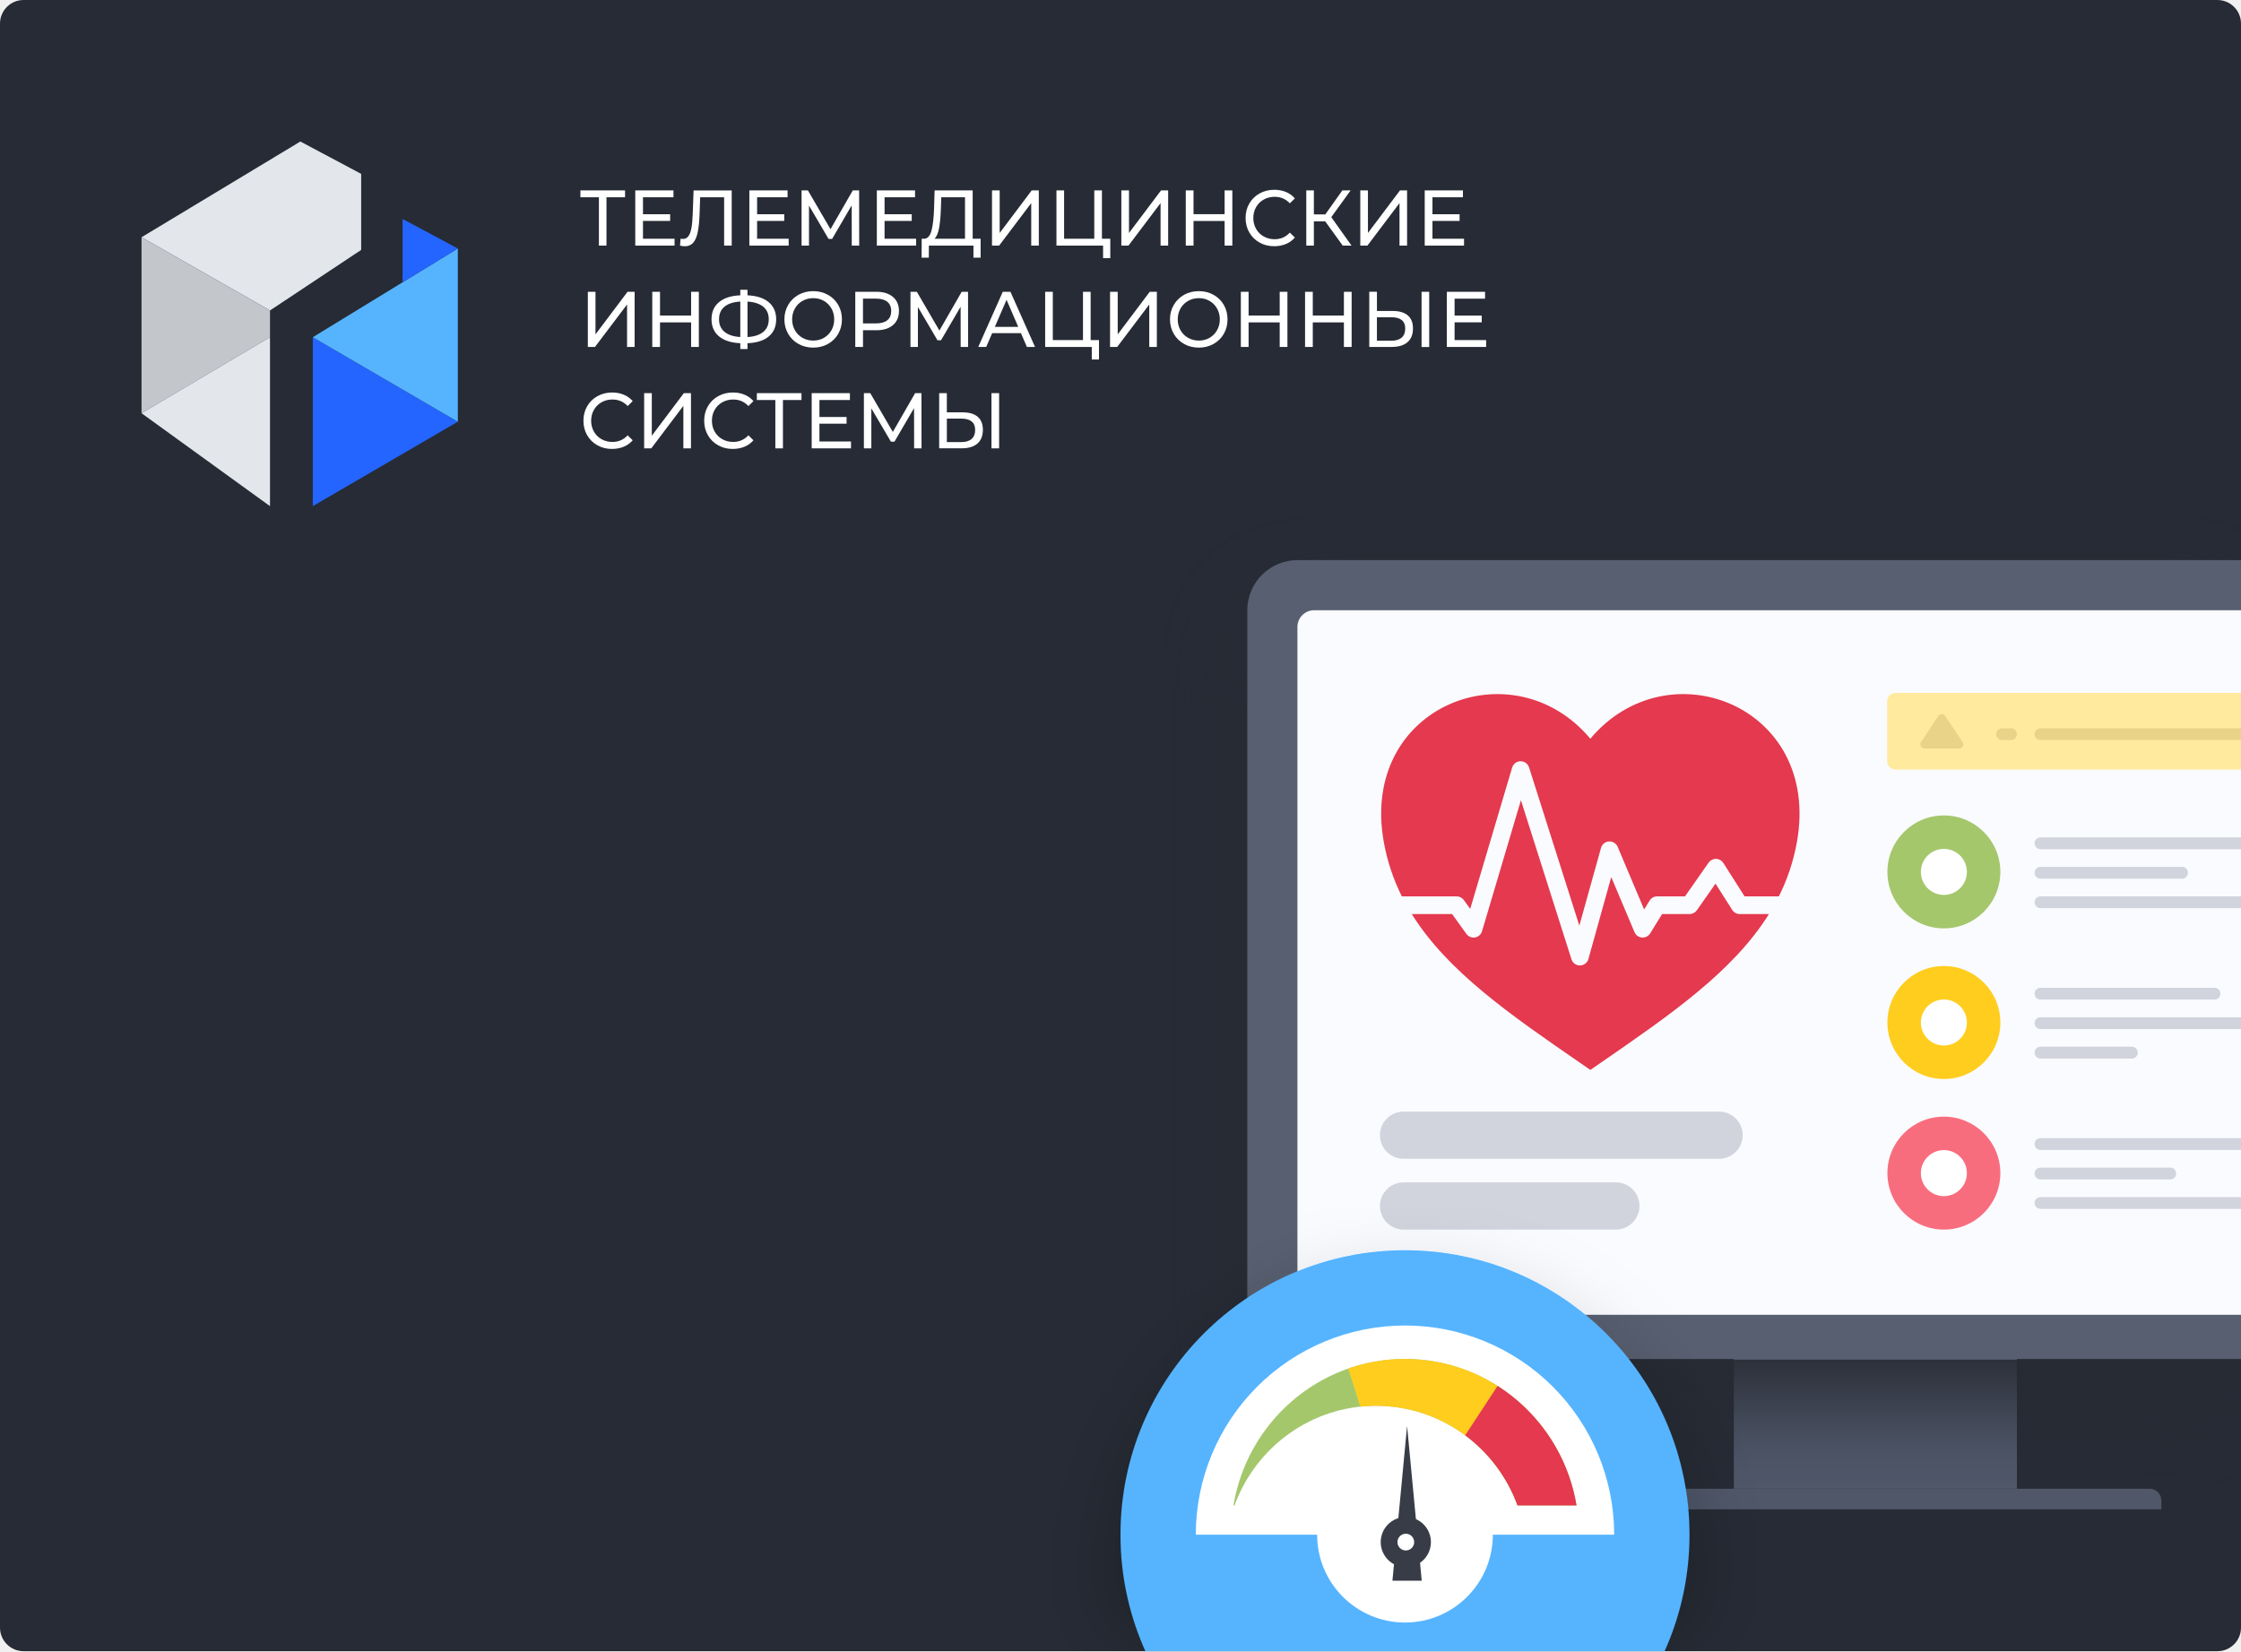
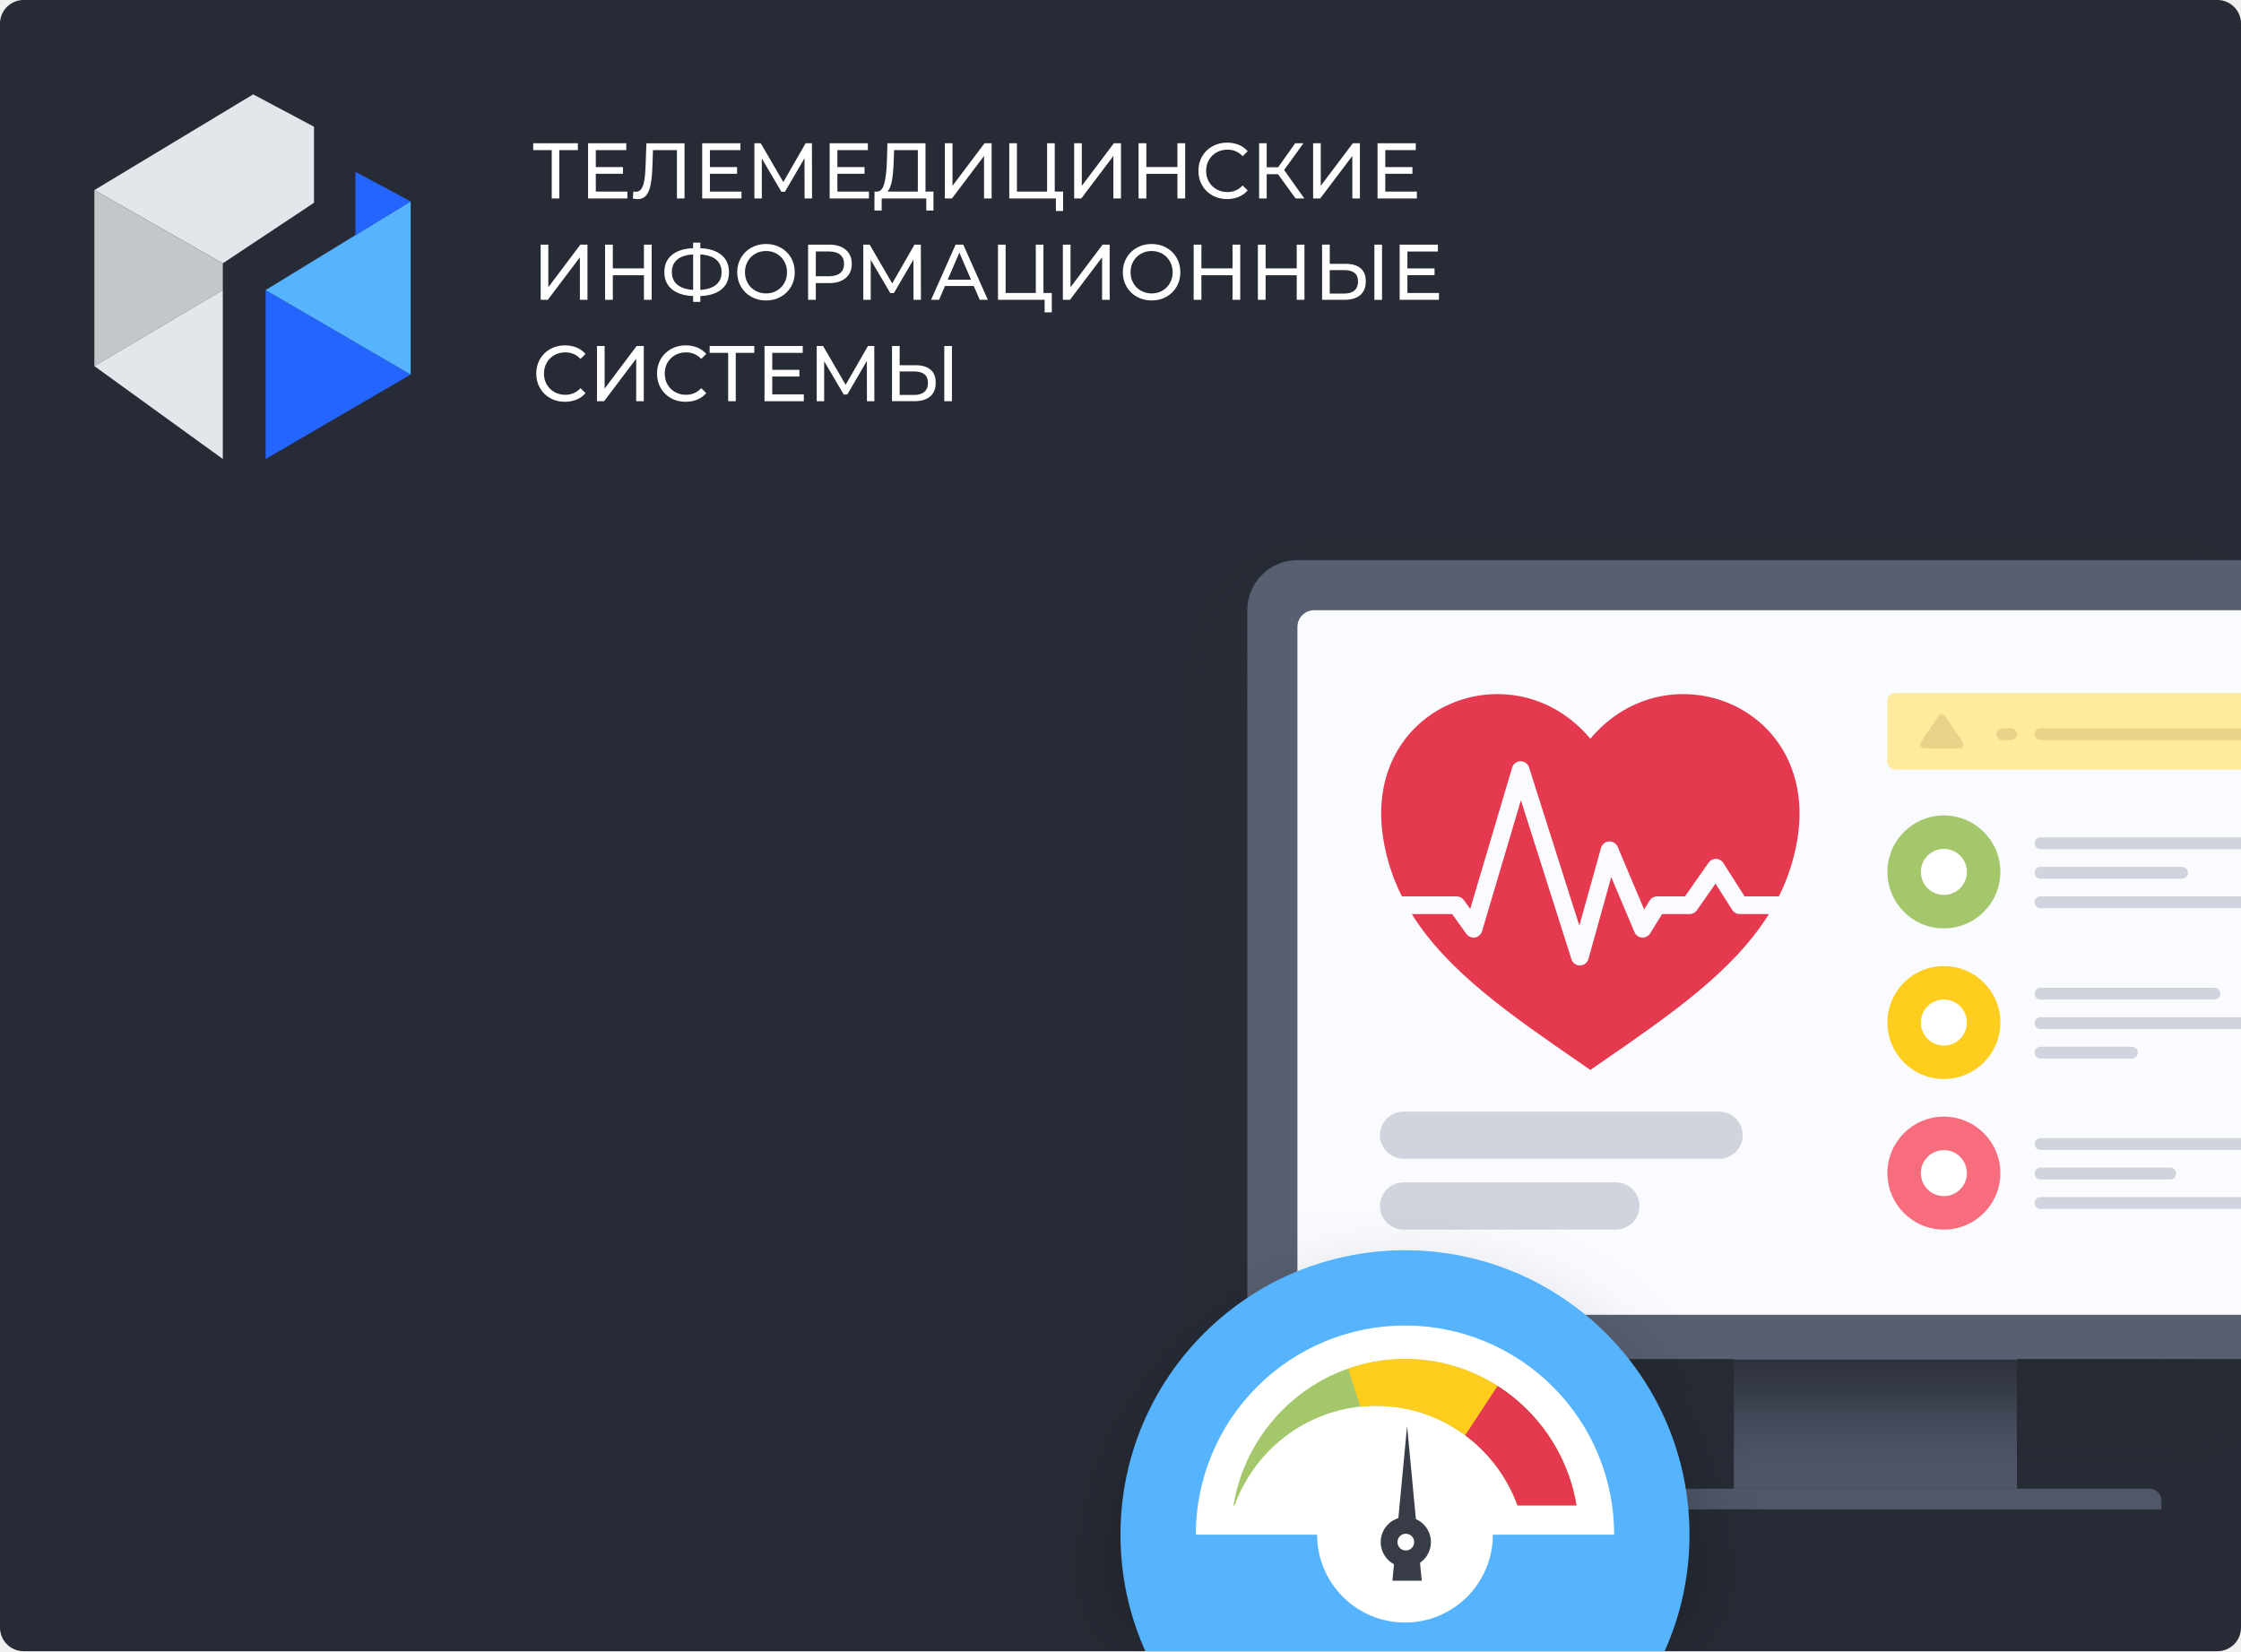
<svg xmlns="http://www.w3.org/2000/svg" width="760" height="560" viewBox="0 0 760 560" fill="none">
  <g clip-path="url(#clip0_4188_25861)">
    <rect width="760" height="560" rx="8" fill="#262B35" />
-     <path d="M101.867 47.99L48 80.462L91.565 105.293L122.485 84.758V58.975L101.867 47.99Z" fill="#E3E7EC" />
-     <path d="M48 140.145L91.565 114.362V105.293L48 80.462V140.145Z" fill="#C3C7CC" />
-     <path d="M48 140.145L91.565 171.658V114.361L48 140.145Z" fill="#E3E7EC" />
-     <path d="M106.082 171.658L155.271 143.013L106.082 114.361V171.658Z" fill="#2465FF" />
-     <path d="M155.271 84.282L106.089 114.362L155.271 143.013V84.282Z" fill="#56B4FF" />
-     <path d="M136.532 74.256L155.271 84.282L136.532 95.743V74.256Z" fill="#2465FF" />
-     <path d="M211.976 66.903H205.677V83.297H203.11V66.903H196.837V64.578H211.976V66.903Z" fill="white" />
-     <path d="M228.763 80.971V83.297H215.437V64.578H228.399V66.903H218.057V72.654H227.268V74.926H218.057V80.971H228.763Z" fill="white" />
-     <path d="M248.15 64.578V83.297H245.576V66.903H237.444L237.259 72.386C237.173 74.973 236.968 77.064 236.644 78.672C236.319 80.274 235.81 81.487 235.108 82.298C234.407 83.109 233.467 83.518 232.276 83.518C231.734 83.518 231.185 83.444 230.622 83.303L230.808 80.924C231.085 80.998 231.37 81.031 231.648 81.031C232.402 81.031 233.004 80.723 233.461 80.107C233.917 79.49 234.255 78.572 234.486 77.339C234.711 76.105 234.864 74.49 234.93 72.473L235.221 64.584H248.15V64.578Z" fill="white" />
-     <path d="M267.458 80.971V83.297H254.132V64.578H267.094V66.903H256.759V72.654H265.962V74.926H256.759V80.971H267.458Z" fill="white" />
-     <path d="M288.863 83.297L288.837 69.658L282.2 81.025H280.996L274.359 69.738V83.297H271.838V64.578H273.989L281.651 77.734L289.207 64.578H291.358L291.384 83.297H288.863Z" fill="white" />
-     <path d="M310.692 80.971V83.297H297.366V64.578H310.321V66.903H299.986V72.654H309.196V74.926H299.986V80.971H310.692Z" fill="white" />
-     <path d="M332.567 80.971V87.392H330.132V83.303H315.019L314.993 87.392H312.551L312.577 80.971H313.471C314.622 80.897 315.436 79.966 315.912 78.176C316.382 76.387 316.673 73.86 316.779 70.596L316.958 64.578H329.867V80.971H332.567ZM318.466 77.385C318.142 79.115 317.626 80.308 316.905 80.971H327.267V66.903H319.214L319.082 70.831C318.996 73.471 318.791 75.656 318.466 77.385Z" fill="white" />
-     <path d="M336.424 64.578H339.025V79.014L349.883 64.578H352.298V83.297H349.724V68.88L338.839 83.297H336.424V64.578Z" fill="white" />
-     <path d="M376.535 80.971V87.546H374.093V83.297H358.279V64.578H360.873V80.971H371.109V64.578H373.703V80.971H376.535Z" fill="white" />
-     <path d="M380.286 64.578H382.88V79.014L393.745 64.578H396.16V83.297H393.586V68.88L382.702 83.297H380.286V64.578Z" fill="white" />
-     <path d="M417.929 64.578V83.297H415.309V74.953H404.762V83.297H402.135V64.578H404.762V72.627H415.309V64.578H417.929Z" fill="white" />
-     <path d="M427.153 82.265C425.678 81.434 424.52 80.295 423.679 78.841C422.839 77.386 422.422 75.751 422.422 73.934C422.422 72.118 422.839 70.476 423.679 69.028C424.52 67.574 425.684 66.435 427.173 65.604C428.662 64.779 430.316 64.364 432.155 64.364C433.591 64.364 434.901 64.612 436.092 65.101C437.283 65.59 438.296 66.314 439.136 67.279L437.429 68.962C436.053 67.48 434.326 66.743 432.261 66.743C430.898 66.743 429.667 67.058 428.562 67.681C427.457 68.305 426.597 69.169 425.975 70.262C425.353 71.361 425.042 72.587 425.042 73.941C425.042 75.295 425.353 76.522 425.975 77.614C426.597 78.713 427.457 79.571 428.562 80.194C429.667 80.818 430.898 81.133 432.261 81.133C434.306 81.133 436.033 80.389 437.429 78.887L439.136 80.57C438.296 81.535 437.277 82.265 436.079 82.761C434.881 83.257 433.565 83.505 432.129 83.505C430.289 83.512 428.629 83.096 427.153 82.265Z" fill="white" />
-     <path d="M449.412 75.06H445.581V83.297H443.007V64.578H445.581V72.707H449.465L455.235 64.578H458.04L451.483 73.646L458.351 83.297H455.367L449.412 75.06Z" fill="white" />
-     <path d="M461.322 64.578H463.916V79.014L474.78 64.578H477.189V83.297H474.621V68.88L463.737 83.297H461.322V64.578Z" fill="white" />
-     <path d="M496.503 80.971V83.297H483.171V64.578H496.133V66.903H485.797V72.654H495.001V74.926H485.797V80.971H496.503Z" fill="white" />
-     <path d="M199.358 98.96H201.952V113.397L212.817 98.96H215.225V117.673H212.658V103.263L201.773 117.673H199.358V98.96Z" fill="white" />
-     <path d="M237.001 98.96V117.673H234.381V109.335H223.834V117.673H221.207V98.96H223.834V107.003H234.381V98.96H237.001Z" fill="white" />
-     <path d="M260.689 114.121C258.988 115.528 256.6 116.285 253.503 116.393V118.37H251.061V116.393C247.965 116.265 245.563 115.501 243.862 114.094C242.155 112.686 241.302 110.749 241.302 108.29C241.302 105.81 242.155 103.866 243.862 102.459C245.563 101.051 247.965 100.281 251.061 100.16V98.263H253.503V100.16C256.58 100.287 258.975 101.051 260.676 102.472C262.376 103.886 263.23 105.83 263.23 108.29C263.236 110.769 262.389 112.713 260.689 114.121ZM245.722 112.552C246.972 113.578 248.752 114.161 251.061 114.301V102.271C248.719 102.412 246.933 102.995 245.702 104.007C244.465 105.026 243.849 106.447 243.849 108.283C243.849 110.106 244.471 111.527 245.722 112.552ZM258.869 112.552C260.1 111.527 260.715 110.099 260.715 108.263C260.715 106.467 260.087 105.046 258.843 104.027C257.592 103.002 255.812 102.419 253.503 102.278V114.308C255.845 114.167 257.632 113.578 258.869 112.552Z" fill="white" />
-     <path d="M270.793 116.647C269.304 115.816 268.139 114.677 267.292 113.209C266.439 111.748 266.015 110.119 266.015 108.316C266.015 106.513 266.439 104.885 267.292 103.424C268.139 101.963 269.304 100.816 270.793 99.985C272.281 99.161 273.949 98.739 275.802 98.739C277.634 98.739 279.295 99.154 280.784 99.985C282.273 100.816 283.431 101.956 284.271 103.41C285.111 104.865 285.528 106.5 285.528 108.316C285.528 110.132 285.105 111.768 284.271 113.222C283.431 114.677 282.273 115.816 280.784 116.647C279.295 117.478 277.634 117.894 275.802 117.894C273.942 117.887 272.275 117.478 270.793 116.647ZM279.434 114.569C280.513 113.946 281.36 113.088 281.982 111.989C282.597 110.89 282.908 109.67 282.908 108.316C282.908 106.962 282.597 105.736 281.982 104.637C281.36 103.544 280.513 102.68 279.434 102.056C278.356 101.433 277.151 101.118 275.802 101.118C274.452 101.118 273.234 101.433 272.142 102.056C271.051 102.68 270.19 103.544 269.569 104.637C268.953 105.736 268.642 106.962 268.642 108.316C268.642 109.67 268.953 110.897 269.569 111.989C270.19 113.088 271.044 113.946 272.142 114.569C273.234 115.193 274.458 115.508 275.802 115.508C277.145 115.508 278.356 115.199 279.434 114.569Z" fill="white" />
-     <path d="M302.824 100.697C304.187 101.856 304.869 103.451 304.869 105.482C304.869 107.513 304.181 109.108 302.824 110.267C301.461 111.427 299.589 112.003 297.213 112.003H292.674V117.673H290.054V98.954H297.22C299.582 98.961 301.455 99.537 302.824 100.697ZM300.932 108.599C301.805 107.875 302.242 106.836 302.242 105.482C302.242 104.128 301.805 103.089 300.932 102.366C300.058 101.642 298.788 101.28 297.127 101.28H292.667V109.678H297.127C298.788 109.678 300.058 109.316 300.932 108.599Z" fill="white" />
-     <path d="M325.798 117.673L325.778 104.034L319.135 115.401H317.93L311.294 104.115V117.673H308.773V98.954H310.93L318.585 112.11L326.142 98.954H328.292L328.319 117.673H325.798Z" fill="white" />
-     <path d="M346.237 112.995H336.477L334.459 117.673H331.759L340.077 98.96H342.677L351.014 117.673H348.262L346.237 112.995ZM345.317 110.857L341.354 101.682L337.39 110.857H345.317Z" fill="white" />
-     <path d="M372.704 115.347V121.929H370.262V117.673H354.448V98.96H357.042V115.347H367.278V98.96H369.872V115.347H372.704Z" fill="white" />
-     <path d="M376.456 98.96H379.056V113.397L389.914 98.96H392.329V117.673H389.755V103.263L378.871 117.673H376.456V98.96Z" fill="white" />
-     <path d="M401.559 116.647C400.071 115.816 398.906 114.677 398.059 113.209C397.206 111.748 396.782 110.119 396.782 108.316C396.782 106.513 397.206 104.885 398.059 103.424C398.906 101.963 400.077 100.816 401.559 99.985C403.048 99.161 404.716 98.739 406.568 98.739C408.408 98.739 410.069 99.154 411.551 99.985C413.04 100.816 414.197 101.956 415.038 103.41C415.878 104.865 416.295 106.5 416.295 108.316C416.295 110.132 415.878 111.768 415.038 113.222C414.197 114.677 413.04 115.816 411.551 116.647C410.062 117.478 408.401 117.894 406.568 117.894C404.716 117.887 403.048 117.478 401.559 116.647ZM410.208 114.569C411.286 113.946 412.126 113.088 412.748 111.989C413.37 110.89 413.681 109.67 413.681 108.316C413.681 106.962 413.37 105.736 412.748 104.637C412.126 103.544 411.279 102.68 410.208 102.056C409.129 101.433 407.918 101.118 406.575 101.118C405.225 101.118 404.008 101.433 402.916 102.056C401.824 102.68 400.964 103.544 400.342 104.637C399.72 105.736 399.409 106.962 399.409 108.316C399.409 109.67 399.72 110.897 400.342 111.989C400.964 113.088 401.817 113.946 402.916 114.569C404.008 115.193 405.232 115.508 406.575 115.508C407.918 115.508 409.129 115.199 410.208 114.569Z" fill="white" />
-     <path d="M436.609 98.96V117.673H433.988V109.335H423.441V117.673H420.814V98.96H423.441V107.003H433.988V98.96H436.609Z" fill="white" />
-     <path d="M458.384 98.96V117.673H455.764V109.335H445.21V117.673H442.59V98.96H445.21V107.003H455.764V98.96H458.384Z" fill="white" />
-     <path d="M477.44 106.975C478.605 107.974 479.187 109.442 479.187 111.386C479.187 113.436 478.559 114.998 477.315 116.064C476.064 117.136 474.278 117.665 471.948 117.665H464.366V98.946H466.966V105.467H472.425C474.602 105.481 476.282 105.984 477.44 106.975ZM475.343 114.502C476.157 113.798 476.56 112.78 476.56 111.439C476.56 108.872 474.986 107.592 471.836 107.592H466.959V115.561H471.836C473.364 115.561 474.529 115.212 475.343 114.502ZM482.099 98.96H484.692V117.679H482.099V98.96Z" fill="white" />
-     <path d="M504 115.347V117.673H490.674V98.96H503.636V101.286H493.301V107.03H502.505V109.309H493.301V115.347H504Z" fill="white" />
-     <path d="M202.594 151.022C201.118 150.191 199.96 149.052 199.12 147.598C198.28 146.143 197.863 144.508 197.863 142.692C197.863 140.875 198.28 139.233 199.12 137.786C199.96 136.331 201.118 135.192 202.607 134.361C204.096 133.536 205.757 133.114 207.589 133.114C209.025 133.114 210.335 133.362 211.526 133.851C212.717 134.341 213.73 135.065 214.57 136.03L212.863 137.712C211.48 136.231 209.76 135.494 207.695 135.494C206.332 135.494 205.095 135.809 203.997 136.432C202.892 137.055 202.031 137.92 201.409 139.012C200.787 140.111 200.476 141.338 200.476 142.692C200.476 144.046 200.787 145.272 201.409 146.364C202.031 147.464 202.892 148.322 203.997 148.945C205.095 149.568 206.332 149.883 207.695 149.883C209.74 149.883 211.46 149.139 212.863 147.638L214.57 149.32C213.73 150.285 212.711 151.016 211.513 151.512C210.309 152.008 208.999 152.256 207.563 152.256C205.73 152.269 204.076 151.854 202.594 151.022Z" fill="white" />
-     <path d="M218.454 133.336H221.048V147.772L231.913 133.336H234.328V152.055H231.754V137.639L220.869 152.055H218.454V133.336Z" fill="white" />
-     <path d="M243.545 151.022C242.069 150.191 240.911 149.052 240.071 147.598C239.231 146.143 238.814 144.508 238.814 142.692C238.814 140.875 239.231 139.233 240.071 137.786C240.911 136.331 242.069 135.192 243.558 134.361C245.047 133.536 246.708 133.114 248.541 133.114C249.976 133.114 251.287 133.362 252.478 133.851C253.669 134.341 254.681 135.065 255.521 136.03L253.814 137.712C252.431 136.231 250.711 135.494 248.646 135.494C247.283 135.494 246.046 135.809 244.948 136.432C243.849 137.055 242.982 137.92 242.36 139.012C241.739 140.111 241.434 141.338 241.434 142.692C241.434 144.046 241.745 145.272 242.36 146.364C242.982 147.464 243.843 148.322 244.948 148.945C246.053 149.568 247.283 149.883 248.646 149.883C250.691 149.883 252.411 149.139 253.814 147.638L255.521 149.32C254.681 150.285 253.662 151.016 252.464 151.512C251.267 152.008 249.95 152.256 248.514 152.256C246.681 152.269 245.027 151.854 243.545 151.022Z" fill="white" />
-     <path d="M271.812 135.662H265.519V152.055H262.945V135.662H256.672V133.336H271.812V135.662Z" fill="white" />
-     <path d="M288.605 149.729V152.055H275.272V133.336H288.234V135.662H277.899V141.412H287.103V143.684H277.899V149.729H288.605Z" fill="white" />
-     <path d="M310.01 152.055L309.984 138.416L303.347 149.783H302.136L295.5 138.497V152.055H292.979V133.336H295.136L302.791 146.492L310.348 133.336H312.498L312.524 152.055H310.01Z" fill="white" />
-     <path d="M331.581 141.358C332.745 142.357 333.328 143.825 333.328 145.768C333.328 147.819 332.699 149.381 331.455 150.446C330.204 151.519 328.418 152.048 326.089 152.048H318.506V133.329H321.106V139.85H326.565C328.749 139.864 330.423 140.36 331.581 141.358ZM329.49 148.885C330.304 148.181 330.707 147.162 330.707 145.822C330.707 143.255 329.133 141.968 325.99 141.968H321.113V149.937H325.99C327.505 149.944 328.676 149.589 329.49 148.885ZM336.239 133.336H338.833V152.055H336.239V133.336Z" fill="white" />
+     <path d="M85.867 32L32 64.472L75.565 89.304L106.485 68.768V42.985L85.867 32Z" fill="#E3E7EC" />
+     <path d="M32 124.155L75.565 98.372V89.304L32 64.472V124.155Z" fill="#C3C7CC" />
+     <path d="M32 124.155L75.565 155.668V98.372L32 124.155Z" fill="#E3E7EC" />
+     <path d="M90.082 155.668L139.271 127.023L90.082 98.372V155.668Z" fill="#2465FF" />
+     <path d="M139.271 68.293L90.088 98.372L139.271 127.024V68.293Z" fill="#56B4FF" />
+     <path d="M120.532 58.266L139.271 68.293L120.532 79.753V58.266Z" fill="#2465FF" />
+     <path d="M195.976 50.913H189.677V67.307H187.11V50.913H180.837V48.588H195.976V50.913Z" fill="white" />
+     <path d="M212.763 64.981V67.307H199.437V48.588H212.399V50.913H202.057V56.664H211.268V58.936H202.057V64.981H212.763Z" fill="white" />
+     <path d="M232.15 48.588V67.307H229.576V50.913H221.444L221.259 56.396C221.173 58.983 220.968 61.074 220.644 62.683C220.319 64.284 219.81 65.498 219.108 66.308C218.407 67.119 217.467 67.528 216.276 67.528C215.734 67.528 215.185 67.454 214.622 67.314L214.808 64.934C215.085 65.008 215.37 65.042 215.648 65.042C216.402 65.042 217.004 64.733 217.461 64.117C217.917 63.5 218.255 62.582 218.486 61.349C218.711 60.116 218.864 58.5 218.93 56.483L219.221 48.595H232.15V48.588Z" fill="white" />
+     <path d="M251.458 64.981V67.307H238.132V48.588H251.094V50.913H240.759V56.664H249.962V58.936H240.759V64.981H251.458Z" fill="white" />
+     <path d="M272.863 67.307L272.837 53.668L266.2 65.035H264.996L258.359 53.749V67.307H255.838V48.588H257.989L265.651 61.744L273.207 48.588H275.358L275.384 67.307H272.863Z" fill="white" />
+     <path d="M294.692 64.981V67.307H281.366V48.588H294.321V50.913H283.986V56.664H293.196V58.936H283.986V64.981H294.692Z" fill="white" />
+     <path d="M316.567 64.981V71.402H314.132V67.314H299.019L298.993 71.402H296.551L296.577 64.981H297.471C298.622 64.908 299.436 63.976 299.912 62.187C300.382 60.397 300.673 57.87 300.779 54.606L300.958 48.588H313.867V64.981H316.567ZM302.466 61.396C302.142 63.125 301.626 64.318 300.905 64.981H311.267V50.913H303.214L303.082 54.841C302.996 57.482 302.791 59.667 302.466 61.396Z" fill="white" />
+     <path d="M320.424 48.588H323.025V63.024L333.883 48.588H336.298V67.307H333.724V52.891L322.839 67.307H320.424V48.588Z" fill="white" />
+     <path d="M360.535 64.981V71.556H358.093V67.307H342.279V48.588H344.873V64.981H355.109V48.588H357.703V64.981H360.535Z" fill="white" />
+     <path d="M364.286 48.588H366.88V63.024L377.745 48.588H380.16V67.307H377.586V52.891L366.702 67.307H364.286V48.588Z" fill="white" />
+     <path d="M401.929 48.588V67.307H399.309V58.963H388.762V67.307H386.135V48.588H388.762V56.637H399.309V48.588H401.929Z" fill="white" />
+     <path d="M411.153 66.275C409.678 65.445 408.52 64.305 407.679 62.851C406.839 61.396 406.422 59.761 406.422 57.945C406.422 56.128 406.839 54.486 407.679 53.039C408.52 51.584 409.684 50.445 411.173 49.614C412.662 48.79 414.316 48.374 416.155 48.374C417.591 48.374 418.901 48.622 420.092 49.111C421.283 49.6 422.296 50.324 423.136 51.289L421.429 52.972C420.053 51.49 418.326 50.753 416.261 50.753C414.898 50.753 413.667 51.068 412.562 51.692C411.457 52.315 410.597 53.179 409.975 54.272C409.353 55.371 409.042 56.598 409.042 57.951C409.042 59.305 409.353 60.532 409.975 61.624C410.597 62.723 411.457 63.581 412.562 64.205C413.667 64.828 414.898 65.143 416.261 65.143C418.306 65.143 420.033 64.399 421.429 62.898L423.136 64.58C422.296 65.545 421.277 66.275 420.079 66.772C418.881 67.267 417.565 67.515 416.129 67.515C414.289 67.522 412.629 67.107 411.153 66.275Z" fill="white" />
+     <path d="M433.412 59.07H429.581V67.307H427.007V48.588H429.581V56.718H433.465L439.235 48.588H442.04L435.483 57.656L442.351 67.307H439.367L433.412 59.07Z" fill="white" />
+     <path d="M445.322 48.588H447.916V63.024L458.78 48.588H461.189V67.307H458.621V52.891L447.737 67.307H445.322V48.588Z" fill="white" />
+     <path d="M480.503 64.981V67.307H467.171V48.588H480.133V50.913H469.797V56.664H479.001V58.936H469.797V64.981H480.503Z" fill="white" />
+     <path d="M183.358 82.971H185.952V97.407L196.817 82.971H199.225V101.683H196.658V87.273L185.773 101.683H183.358V82.971Z" fill="white" />
+     <path d="M221.001 82.971V101.683H218.381V93.346H207.834V101.683H205.207V82.971H207.834V91.013H218.381V82.971H221.001Z" fill="white" />
+     <path d="M244.689 98.131C242.988 99.538 240.6 100.296 237.503 100.403V102.38H235.061V100.403C231.965 100.275 229.563 99.511 227.862 98.104C226.155 96.697 225.302 94.76 225.302 92.3C225.302 89.82 226.155 87.876 227.862 86.469C229.563 85.061 231.965 84.291 235.061 84.17V82.273H237.503V84.17C240.58 84.297 242.975 85.061 244.676 86.482C246.376 87.897 247.23 89.84 247.23 92.3C247.236 94.78 246.389 96.723 244.689 98.131ZM229.722 96.562C230.972 97.588 232.752 98.171 235.061 98.312V86.281C232.719 86.422 230.933 87.005 229.702 88.017C228.465 89.036 227.849 90.457 227.849 92.293C227.849 94.116 228.471 95.537 229.722 96.562ZM242.869 96.562C244.1 95.537 244.715 94.109 244.715 92.273C244.715 90.477 244.087 89.056 242.843 88.037C241.592 87.012 239.812 86.429 237.503 86.288V98.318C239.845 98.178 241.632 97.588 242.869 96.562Z" fill="white" />
+     <path d="M254.793 100.657C253.304 99.826 252.139 98.687 251.292 97.219C250.439 95.758 250.015 94.129 250.015 92.326C250.015 90.524 250.439 88.895 251.292 87.434C252.139 85.973 253.304 84.827 254.793 83.996C256.281 83.171 257.949 82.749 259.802 82.749C261.634 82.749 263.295 83.165 264.784 83.996C266.273 84.827 267.431 85.966 268.271 87.42C269.111 88.875 269.528 90.51 269.528 92.326C269.528 94.143 269.105 95.778 268.271 97.232C267.431 98.687 266.273 99.826 264.784 100.657C263.295 101.488 261.634 101.904 259.802 101.904C257.942 101.897 256.275 101.488 254.793 100.657ZM263.434 98.58C264.513 97.956 265.36 97.098 265.982 95.999C266.597 94.9 266.908 93.68 266.908 92.326C266.908 90.973 266.597 89.746 265.982 88.647C265.36 87.555 264.513 86.69 263.434 86.067C262.356 85.443 261.151 85.128 259.802 85.128C258.452 85.128 257.234 85.443 256.142 86.067C255.051 86.69 254.19 87.555 253.569 88.647C252.953 89.746 252.642 90.973 252.642 92.326C252.642 93.68 252.953 94.907 253.569 95.999C254.19 97.098 255.044 97.956 256.142 98.58C257.234 99.203 258.458 99.518 259.802 99.518C261.145 99.518 262.356 99.21 263.434 98.58Z" fill="white" />
+     <path d="M286.824 84.707C288.187 85.866 288.869 87.462 288.869 89.492C288.869 91.523 288.181 93.118 286.824 94.278C285.461 95.437 283.589 96.013 281.213 96.013H276.674V101.684H274.054V82.964H281.22C283.582 82.971 285.455 83.547 286.824 84.707ZM284.932 92.609C285.805 91.885 286.242 90.846 286.242 89.492C286.242 88.138 285.805 87.1 284.932 86.376C284.058 85.652 282.788 85.29 281.127 85.29H276.667V93.688H281.127C282.788 93.688 284.058 93.326 284.932 92.609Z" fill="white" />
+     <path d="M309.798 101.684L309.778 88.045L303.135 99.412H301.93L295.294 88.125V101.684H292.773V82.964H294.93L302.585 96.121L310.142 82.964H312.292L312.319 101.684H309.798Z" fill="white" />
+     <path d="M330.237 97.005H320.477L318.459 101.683H315.759L324.077 82.971H326.677L335.014 101.683H332.262L330.237 97.005ZM329.317 94.867L325.354 85.692L321.39 94.867H329.317Z" fill="white" />
+     <path d="M356.704 99.358V105.939H354.262V101.683H338.448V82.971H341.042V99.358H351.278V82.971H353.872V99.358H356.704Z" fill="white" />
+     <path d="M360.456 82.971H363.056V97.407L373.914 82.971H376.329V101.683H373.755V87.273L362.871 101.683H360.456V82.971Z" fill="white" />
+     <path d="M385.559 100.657C384.071 99.826 382.906 98.687 382.059 97.219C381.206 95.758 380.782 94.129 380.782 92.326C380.782 90.524 381.206 88.895 382.059 87.434C382.906 85.973 384.077 84.827 385.559 83.996C387.048 83.171 388.716 82.749 390.568 82.749C392.408 82.749 394.069 83.165 395.551 83.996C397.04 84.827 398.197 85.966 399.038 87.42C399.878 88.875 400.295 90.51 400.295 92.326C400.295 94.143 399.878 95.778 399.038 97.232C398.197 98.687 397.04 99.826 395.551 100.657C394.062 101.488 392.401 101.904 390.568 101.904C388.716 101.897 387.048 101.488 385.559 100.657ZM394.208 98.58C395.286 97.956 396.126 97.098 396.748 95.999C397.37 94.9 397.681 93.68 397.681 92.326C397.681 90.973 397.37 89.746 396.748 88.647C396.126 87.555 395.279 86.69 394.208 86.067C393.129 85.443 391.918 85.128 390.575 85.128C389.225 85.128 388.008 85.443 386.916 86.067C385.824 86.69 384.964 87.555 384.342 88.647C383.72 89.746 383.409 90.973 383.409 92.326C383.409 93.68 383.72 94.907 384.342 95.999C384.964 97.098 385.817 97.956 386.916 98.58C388.008 99.203 389.232 99.518 390.575 99.518C391.918 99.518 393.129 99.21 394.208 98.58Z" fill="white" />
+     <path d="M420.609 82.971V101.683H417.988V93.346H407.441V101.683H404.814V82.971H407.441V91.013H417.988V82.971H420.609Z" fill="white" />
+     <path d="M442.384 82.971V101.683H439.764V93.346H429.21V101.683H426.59V82.971H429.21V91.013H439.764V82.971H442.384Z" fill="white" />
+     <path d="M461.44 90.986C462.605 91.984 463.187 93.452 463.187 95.396C463.187 97.447 462.559 99.008 461.315 100.074C460.064 101.146 458.278 101.676 455.948 101.676H448.366V82.957H450.966V89.478H456.425C458.602 89.491 460.282 89.994 461.44 90.986ZM459.343 98.512C460.157 97.808 460.56 96.79 460.56 95.449C460.56 92.882 458.986 91.602 455.836 91.602H450.959V99.571H455.836C457.364 99.571 458.529 99.223 459.343 98.512ZM466.099 82.97H468.692V101.689H466.099V82.97Z" fill="white" />
+     <path d="M488 99.358V101.683H474.674V82.971H487.636V85.296H477.301V91.04H486.505V93.319H477.301V99.358H488Z" fill="white" />
+     <path d="M186.594 135.033C185.118 134.202 183.96 133.062 183.12 131.608C182.28 130.154 181.863 128.518 181.863 126.702C181.863 124.886 182.28 123.244 183.12 121.796C183.96 120.342 185.118 119.202 186.607 118.371C188.096 117.547 189.757 117.125 191.589 117.125C193.025 117.125 194.335 117.372 195.526 117.862C196.717 118.351 197.73 119.075 198.57 120.04L196.863 121.722C195.48 120.241 193.76 119.504 191.695 119.504C190.332 119.504 189.095 119.819 187.997 120.442C186.892 121.065 186.031 121.93 185.409 123.022C184.787 124.122 184.476 125.348 184.476 126.702C184.476 128.056 184.787 129.282 185.409 130.375C186.031 131.474 186.892 132.332 187.997 132.955C189.095 133.578 190.332 133.893 191.695 133.893C193.74 133.893 195.46 133.149 196.863 131.648L198.57 133.33C197.73 134.296 196.711 135.026 195.513 135.522C194.309 136.018 192.999 136.266 191.563 136.266C189.73 136.279 188.076 135.864 186.594 135.033Z" fill="white" />
+     <path d="M202.454 117.346H205.048V131.783L215.913 117.346H218.328V136.065H215.754V121.649L204.869 136.065H202.454V117.346Z" fill="white" />
+     <path d="M227.545 135.033C226.069 134.202 224.911 133.062 224.071 131.608C223.231 130.154 222.814 128.518 222.814 126.702C222.814 124.886 223.231 123.244 224.071 121.796C224.911 120.342 226.069 119.202 227.558 118.371C229.047 117.547 230.708 117.125 232.541 117.125C233.976 117.125 235.287 117.372 236.478 117.862C237.669 118.351 238.681 119.075 239.521 120.04L237.814 121.722C236.431 120.241 234.711 119.504 232.646 119.504C231.283 119.504 230.046 119.819 228.948 120.442C227.849 121.065 226.982 121.93 226.36 123.022C225.739 124.122 225.434 125.348 225.434 126.702C225.434 128.056 225.745 129.282 226.36 130.375C226.982 131.474 227.843 132.332 228.948 132.955C230.053 133.578 231.283 133.893 232.646 133.893C234.691 133.893 236.411 133.149 237.814 131.648L239.521 133.33C238.681 134.296 237.662 135.026 236.464 135.522C235.267 136.018 233.95 136.266 232.514 136.266C230.681 136.279 229.027 135.864 227.545 135.033Z" fill="white" />
+     <path d="M255.812 119.672H249.519V136.065H246.945V119.672H240.672V117.346H255.812V119.672Z" fill="white" />
+     <path d="M272.605 133.74V136.065H259.272V117.346H272.234V119.672H261.899V125.422H271.103V127.694H261.899V133.74H272.605Z" fill="white" />
+     <path d="M294.01 136.065L293.984 122.426L287.347 133.793H286.136L279.5 122.507V136.065H276.979V117.346H279.136L286.791 130.503L294.348 117.346H296.498L296.524 136.065H294.01Z" fill="white" />
+     <path d="M315.581 125.369C316.745 126.367 317.328 127.835 317.328 129.779C317.328 131.829 316.699 133.391 315.455 134.457C314.204 135.529 312.418 136.059 310.089 136.059H302.506V117.339H305.106V123.861H310.565C312.749 123.874 314.423 124.37 315.581 125.369ZM313.49 132.895C314.304 132.191 314.707 131.173 314.707 129.832C314.707 127.265 313.133 125.978 309.99 125.978H305.113V133.947H309.99C311.505 133.954 312.676 133.599 313.49 132.895ZM320.239 117.346H322.833V136.065H320.239V117.346Z" fill="white" />
    <rect x="588" y="448.905" width="96" height="55.988" fill="#4F5769" />
    <path d="M539 508.894C539 506.684 540.791 504.894 543 504.894H729C731.209 504.894 733 506.684 733 508.894V511.892H539V508.894Z" fill="#4F5769" />
    <g filter="url(#filter0_d_4188_25861)">
      <rect x="423" y="189.96" width="426" height="270.943" rx="17.026" fill="#575F70" />
    </g>
    <rect x="440" y="206.957" width="392" height="238.949" rx="5.675" fill="#FAFBFF" />
    <circle cx="659.235" cy="295.703" r="19.154" fill="#A4C76C" />
    <circle cx="659.235" cy="295.703" r="7.804" fill="white" />
    <rect x="690" y="284" width="109" height="4" rx="2" fill="#D1D3DD" />
    <rect x="690" y="294" width="52" height="4" rx="2" fill="#D1D3DD" />
    <rect x="690" y="304" width="75" height="4" rx="2" fill="#D1D3DD" />
    <circle cx="659.235" cy="346.781" r="19.154" fill="#FFCD1E" />
    <circle cx="659.235" cy="346.781" r="7.804" fill="white" />
    <rect x="690" y="335" width="63" height="4" rx="2" fill="#D1D3DD" />
    <rect x="690" y="345" width="95" height="4" rx="2" fill="#D1D3DD" />
    <rect x="690" y="355" width="35" height="4" rx="2" fill="#D1D3DD" />
    <circle cx="659.235" cy="397.859" r="19.154" fill="#F86D7E" />
    <circle cx="659.235" cy="397.859" r="7.804" fill="white" />
    <rect x="690" y="386" width="103" height="4" rx="2" fill="#D1D3DD" />
    <rect x="690" y="396" width="48" height="4" rx="2" fill="#D1D3DD" />
    <rect x="690" y="406" width="75" height="4" rx="2" fill="#D1D3DD" />
    <path fill-rule="evenodd" clip-rule="evenodd" d="M539.344 250.533C513.065 219.2 461.089 239.301 469.265 285.413C470.456 292.128 472.553 298.276 475.413 304H494C494.965 304 495.871 304.465 496.435 305.248L498.599 308.255L512.821 260.321C513.196 259.058 514.351 258.187 515.668 258.174C516.986 258.162 518.157 259.01 518.556 260.266L535.609 313.931L542.957 287.563C543.3 286.334 544.382 285.456 545.656 285.375C546.929 285.293 548.115 286.026 548.611 287.202L557.581 308.447L559.447 305.424C559.994 304.539 560.96 304 562 304H571.439L579.452 292.559C580.027 291.738 580.974 291.259 581.976 291.281C582.978 291.303 583.903 291.825 584.44 292.67L591.647 304H603.275C606.135 298.276 608.232 292.128 609.423 285.413C617.599 239.301 565.624 219.2 539.344 250.533ZM599.91 310H590C588.974 310 588.019 309.476 587.469 308.61L581.789 299.681L575.457 308.721C574.896 309.523 573.979 310 573 310H563.674L559.632 316.547C559.043 317.503 557.969 318.049 556.85 317.963C555.73 317.877 554.753 317.173 554.316 316.138L546.428 297.458L538.687 325.236C538.331 326.514 537.177 327.406 535.851 327.43C534.524 327.454 533.34 326.603 532.938 325.339L515.795 271.39L502.611 315.825C502.286 316.922 501.364 317.739 500.236 317.93C499.107 318.12 497.968 317.653 497.3 316.724L492.463 310H478.778C490.947 329.522 512.294 344.225 536.194 360.686C537.239 361.406 538.29 362.13 539.344 362.857C540.399 362.13 541.449 361.406 542.494 360.686C566.394 344.225 587.741 329.522 599.91 310Z" fill="#E4394E" />
    <rect x="468" y="377" width="123" height="16" rx="8" fill="#D1D3DD" />
    <rect x="468" y="401" width="88" height="16" rx="8" fill="#D1D3DD" />
    <g filter="url(#filter1_d_4188_25861)">
      <circle cx="476.481" cy="520.481" r="96.481" fill="#56B4FF" />
      <circle cx="29.796" cy="29.796" r="29.796" transform="matrix(-1 0 0 1 506.276 490.685)" fill="white" />
      <path d="M547.422 520.481C547.422 501.666 539.948 483.621 526.644 470.317C513.34 457.013 495.295 449.539 476.481 449.539C457.666 449.539 439.621 457.013 426.317 470.317C413.013 483.621 405.539 501.666 405.539 520.481L476.481 520.481H547.422Z" fill="white" />
      <path d="M477.19 483.591L482.156 536.088L472.224 536.088L477.19 483.591Z" fill="#373C47" />
      <circle cx="8.513" cy="8.513" r="8.513" transform="matrix(-0.866025 0.5 0.5 0.866025 479.875 511.37)" fill="#373C47" />
      <circle cx="2.838" cy="2.838" r="2.838" transform="matrix(-0.866025 0.5 0.5 0.866025 477.798 519.123)" fill="white" />
      <path d="M514.626 510.549H534.653C529.972 482.365 505.709 460.89 476.481 460.89C447.252 460.89 422.989 482.365 418.308 510.549H418.672C425.872 490.836 444.636 476.781 466.649 476.781C488.663 476.781 507.426 490.836 514.626 510.549Z" fill="#A4C76C" />
      <mask id="mask0_4188_25861" style="mask-type:alpha" maskUnits="userSpaceOnUse" x="418" y="460" width="117" height="51">
        <path d="M514.626 510.549H534.653C529.972 482.365 505.709 460.89 476.481 460.89C447.252 460.89 422.989 482.365 418.308 510.549H418.672C425.872 490.836 444.636 476.781 466.649 476.781C488.663 476.781 507.426 490.836 514.626 510.549Z" fill="#D1D3DD" />
      </mask>
      <g mask="url(#mask0_4188_25861)">
        <path d="M448.104 435.351L475.062 520.48L534.653 456.633L448.104 435.351Z" fill="#FFCD1E" />
        <path d="M517.627 455.214L484.994 504.873V530.412H557.354L517.627 455.214Z" fill="#E4394E" />
      </g>
    </g>
    <rect x="640" y="235" width="176" height="26" rx="2.838" fill="#FFEA9E" />
    <rect x="690" y="247" width="75" height="4" rx="2" fill="#E8D389" />
    <rect x="677" y="247" width="7" height="4" rx="2" fill="#E8D389" />
    <path d="M657.345 242.849C657.907 242.007 659.145 242.007 659.707 242.849L665.568 251.642C666.197 252.585 665.521 253.848 664.388 253.848H652.664C651.531 253.848 650.855 252.585 651.484 251.642L657.345 242.849Z" fill="#E8D389" />
  </g>
  <defs>
    <filter id="filter0_d_4188_25861" x="394.623" y="175.772" width="482.753" height="327.696" filterUnits="userSpaceOnUse" color-interpolation-filters="sRGB">
      <feFlood flood-opacity="0" result="BackgroundImageFix" />
      <feColorMatrix in="SourceAlpha" type="matrix" values="0 0 0 0 0 0 0 0 0 0 0 0 0 0 0 0 0 0 127 0" result="hardAlpha" />
      <feOffset dy="14.188" />
      <feGaussianBlur stdDeviation="14.188" />
      <feComposite in2="hardAlpha" operator="out" />
      <feColorMatrix type="matrix" values="0 0 0 0 0.15 0 0 0 0 0.166 0 0 0 0 0.2 0 0 0 1 0" />
      <feBlend mode="normal" in2="BackgroundImageFix" result="effect1_dropShadow_4188_25861" />
      <feBlend mode="normal" in="SourceGraphic" in2="effect1_dropShadow_4188_25861" result="shape" />
    </filter>
    <filter id="filter1_d_4188_25861" x="351.623" y="409.812" width="249.714" height="249.714" filterUnits="userSpaceOnUse" color-interpolation-filters="sRGB">
      <feFlood flood-opacity="0" result="BackgroundImageFix" />
      <feColorMatrix in="SourceAlpha" type="matrix" values="0 0 0 0 0 0 0 0 0 0 0 0 0 0 0 0 0 0 127 0" result="hardAlpha" />
      <feOffset dy="14.188" />
      <feGaussianBlur stdDeviation="14.188" />
      <feComposite in2="hardAlpha" operator="out" />
      <feColorMatrix type="matrix" values="0 0 0 0 0 0 0 0 0 0 0 0 0 0 0 0 0 0 0.25 0" />
      <feBlend mode="normal" in2="BackgroundImageFix" result="effect1_dropShadow_4188_25861" />
      <feBlend mode="normal" in="SourceGraphic" in2="effect1_dropShadow_4188_25861" result="shape" />
    </filter>
    <clipPath id="clip0_4188_25861">
      <rect width="760" height="560" rx="8" fill="white" />
    </clipPath>
  </defs>
</svg>
